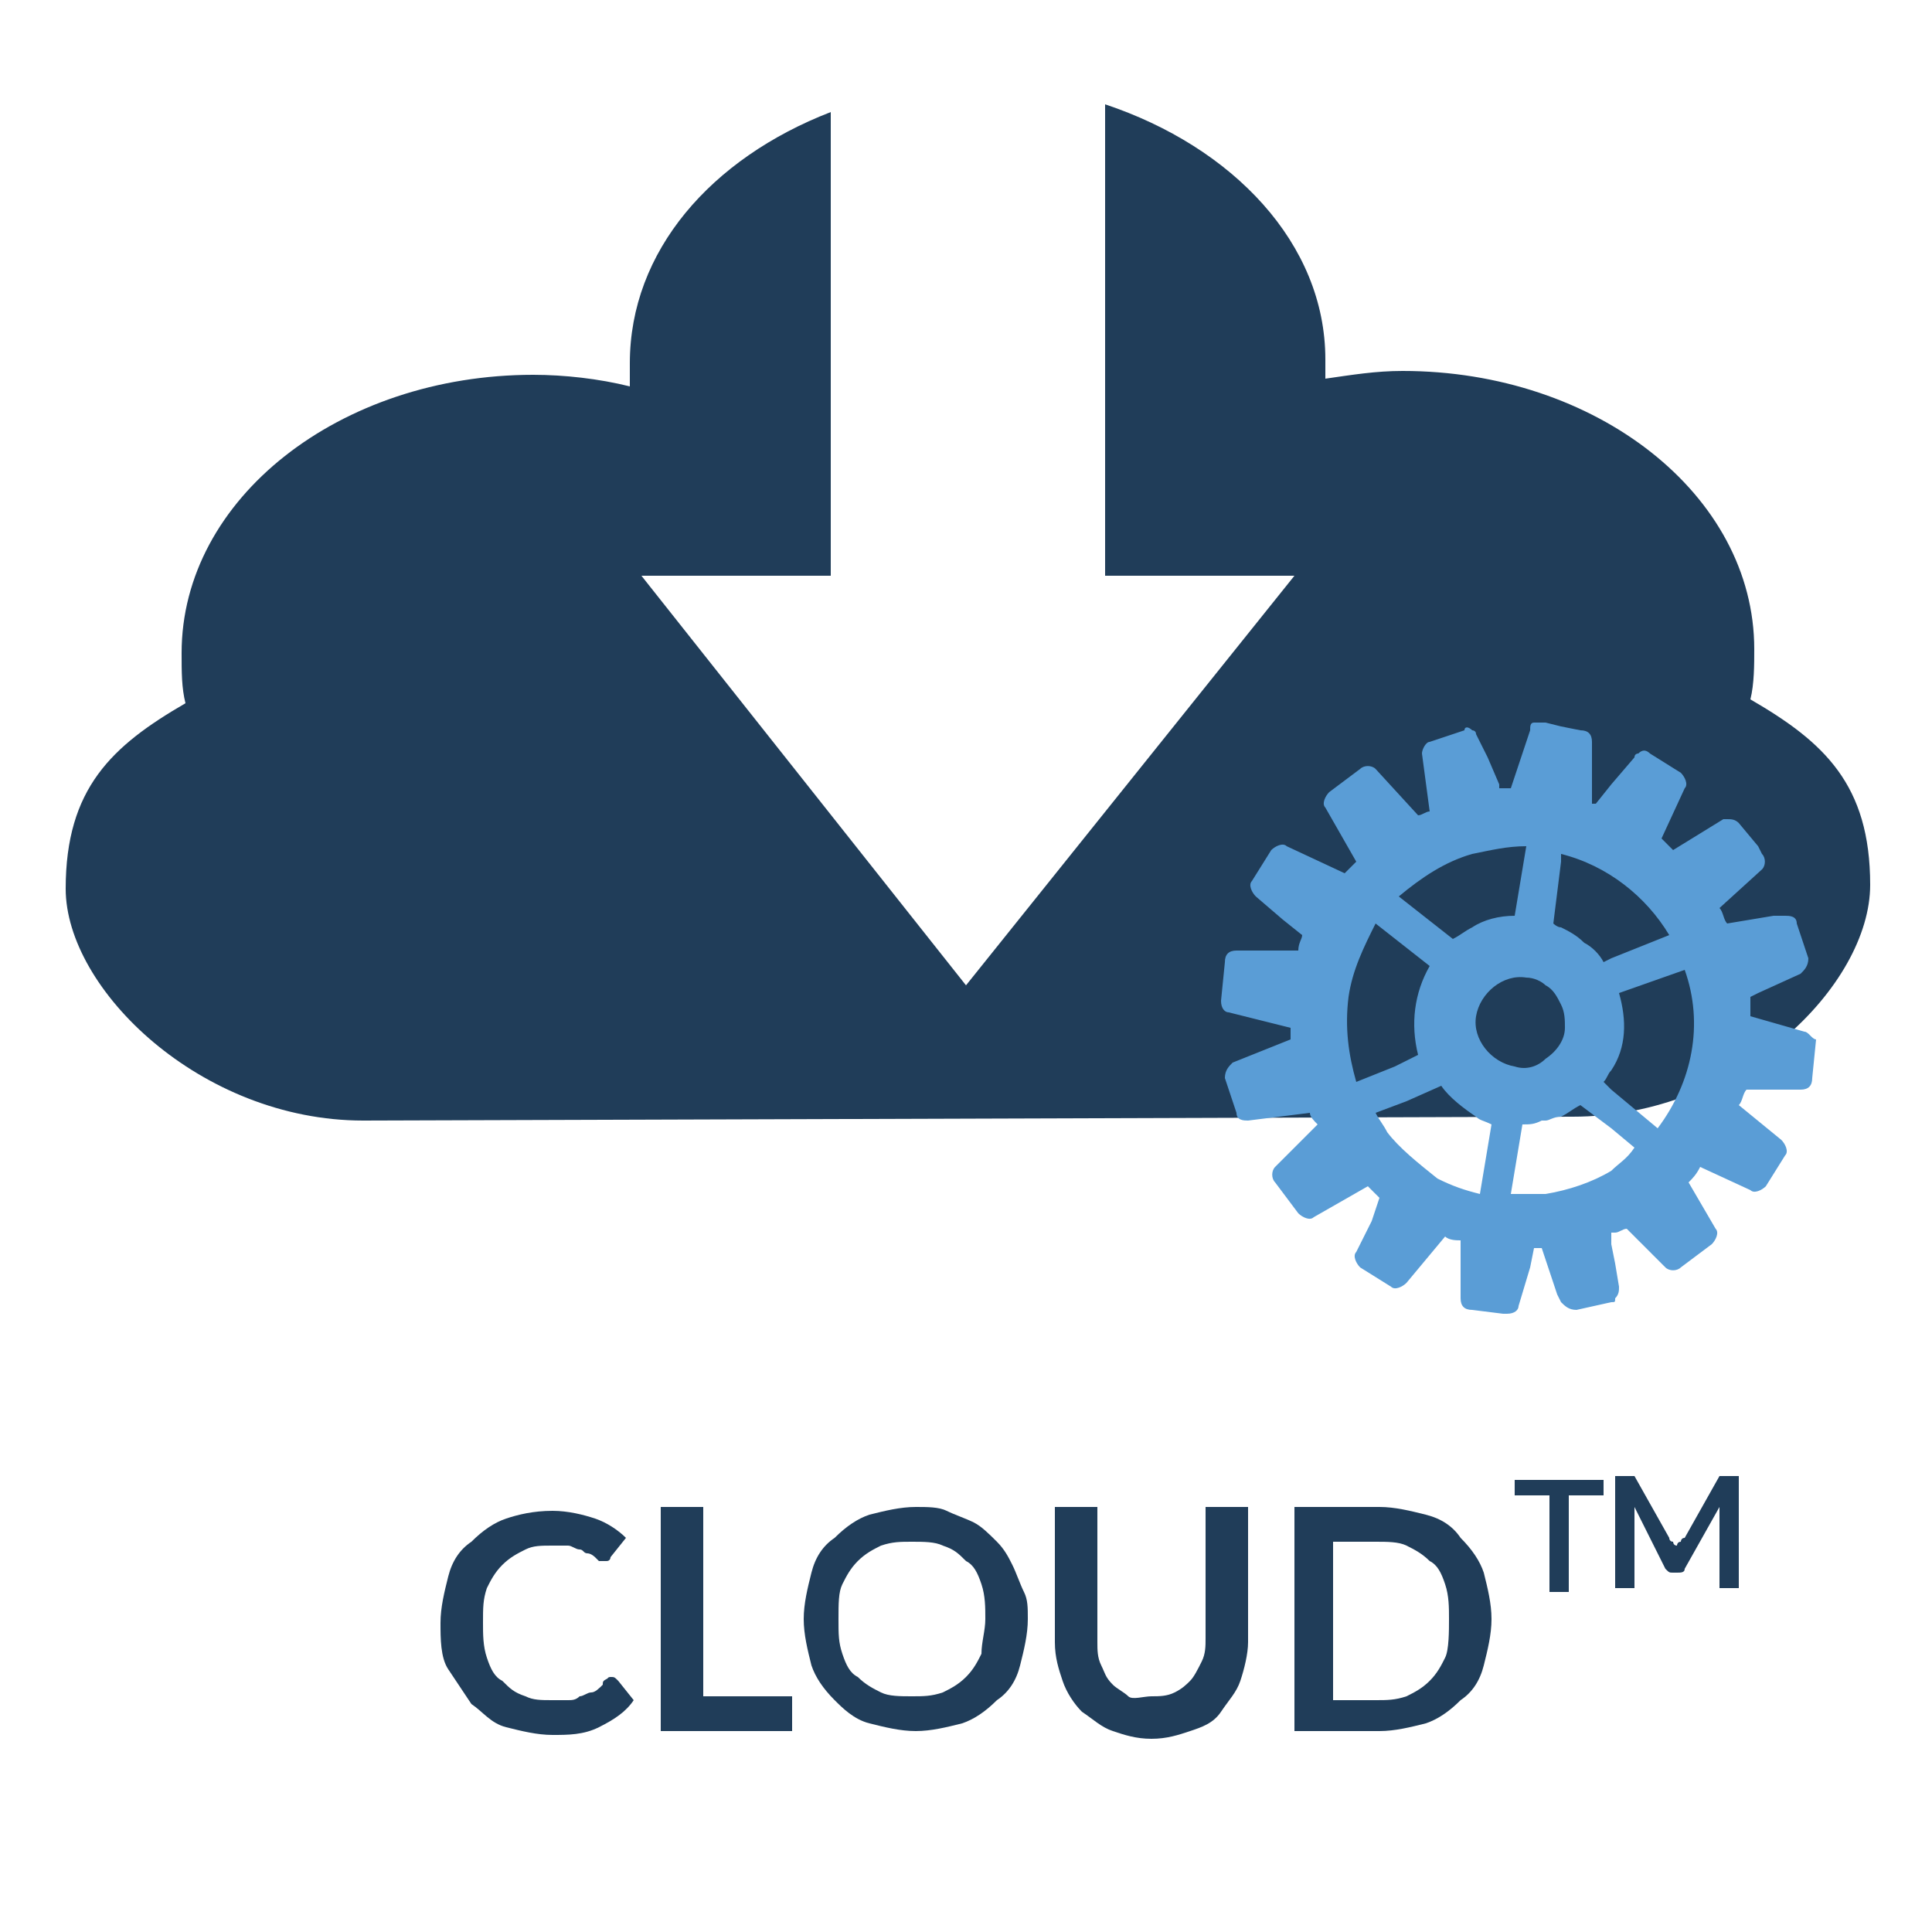
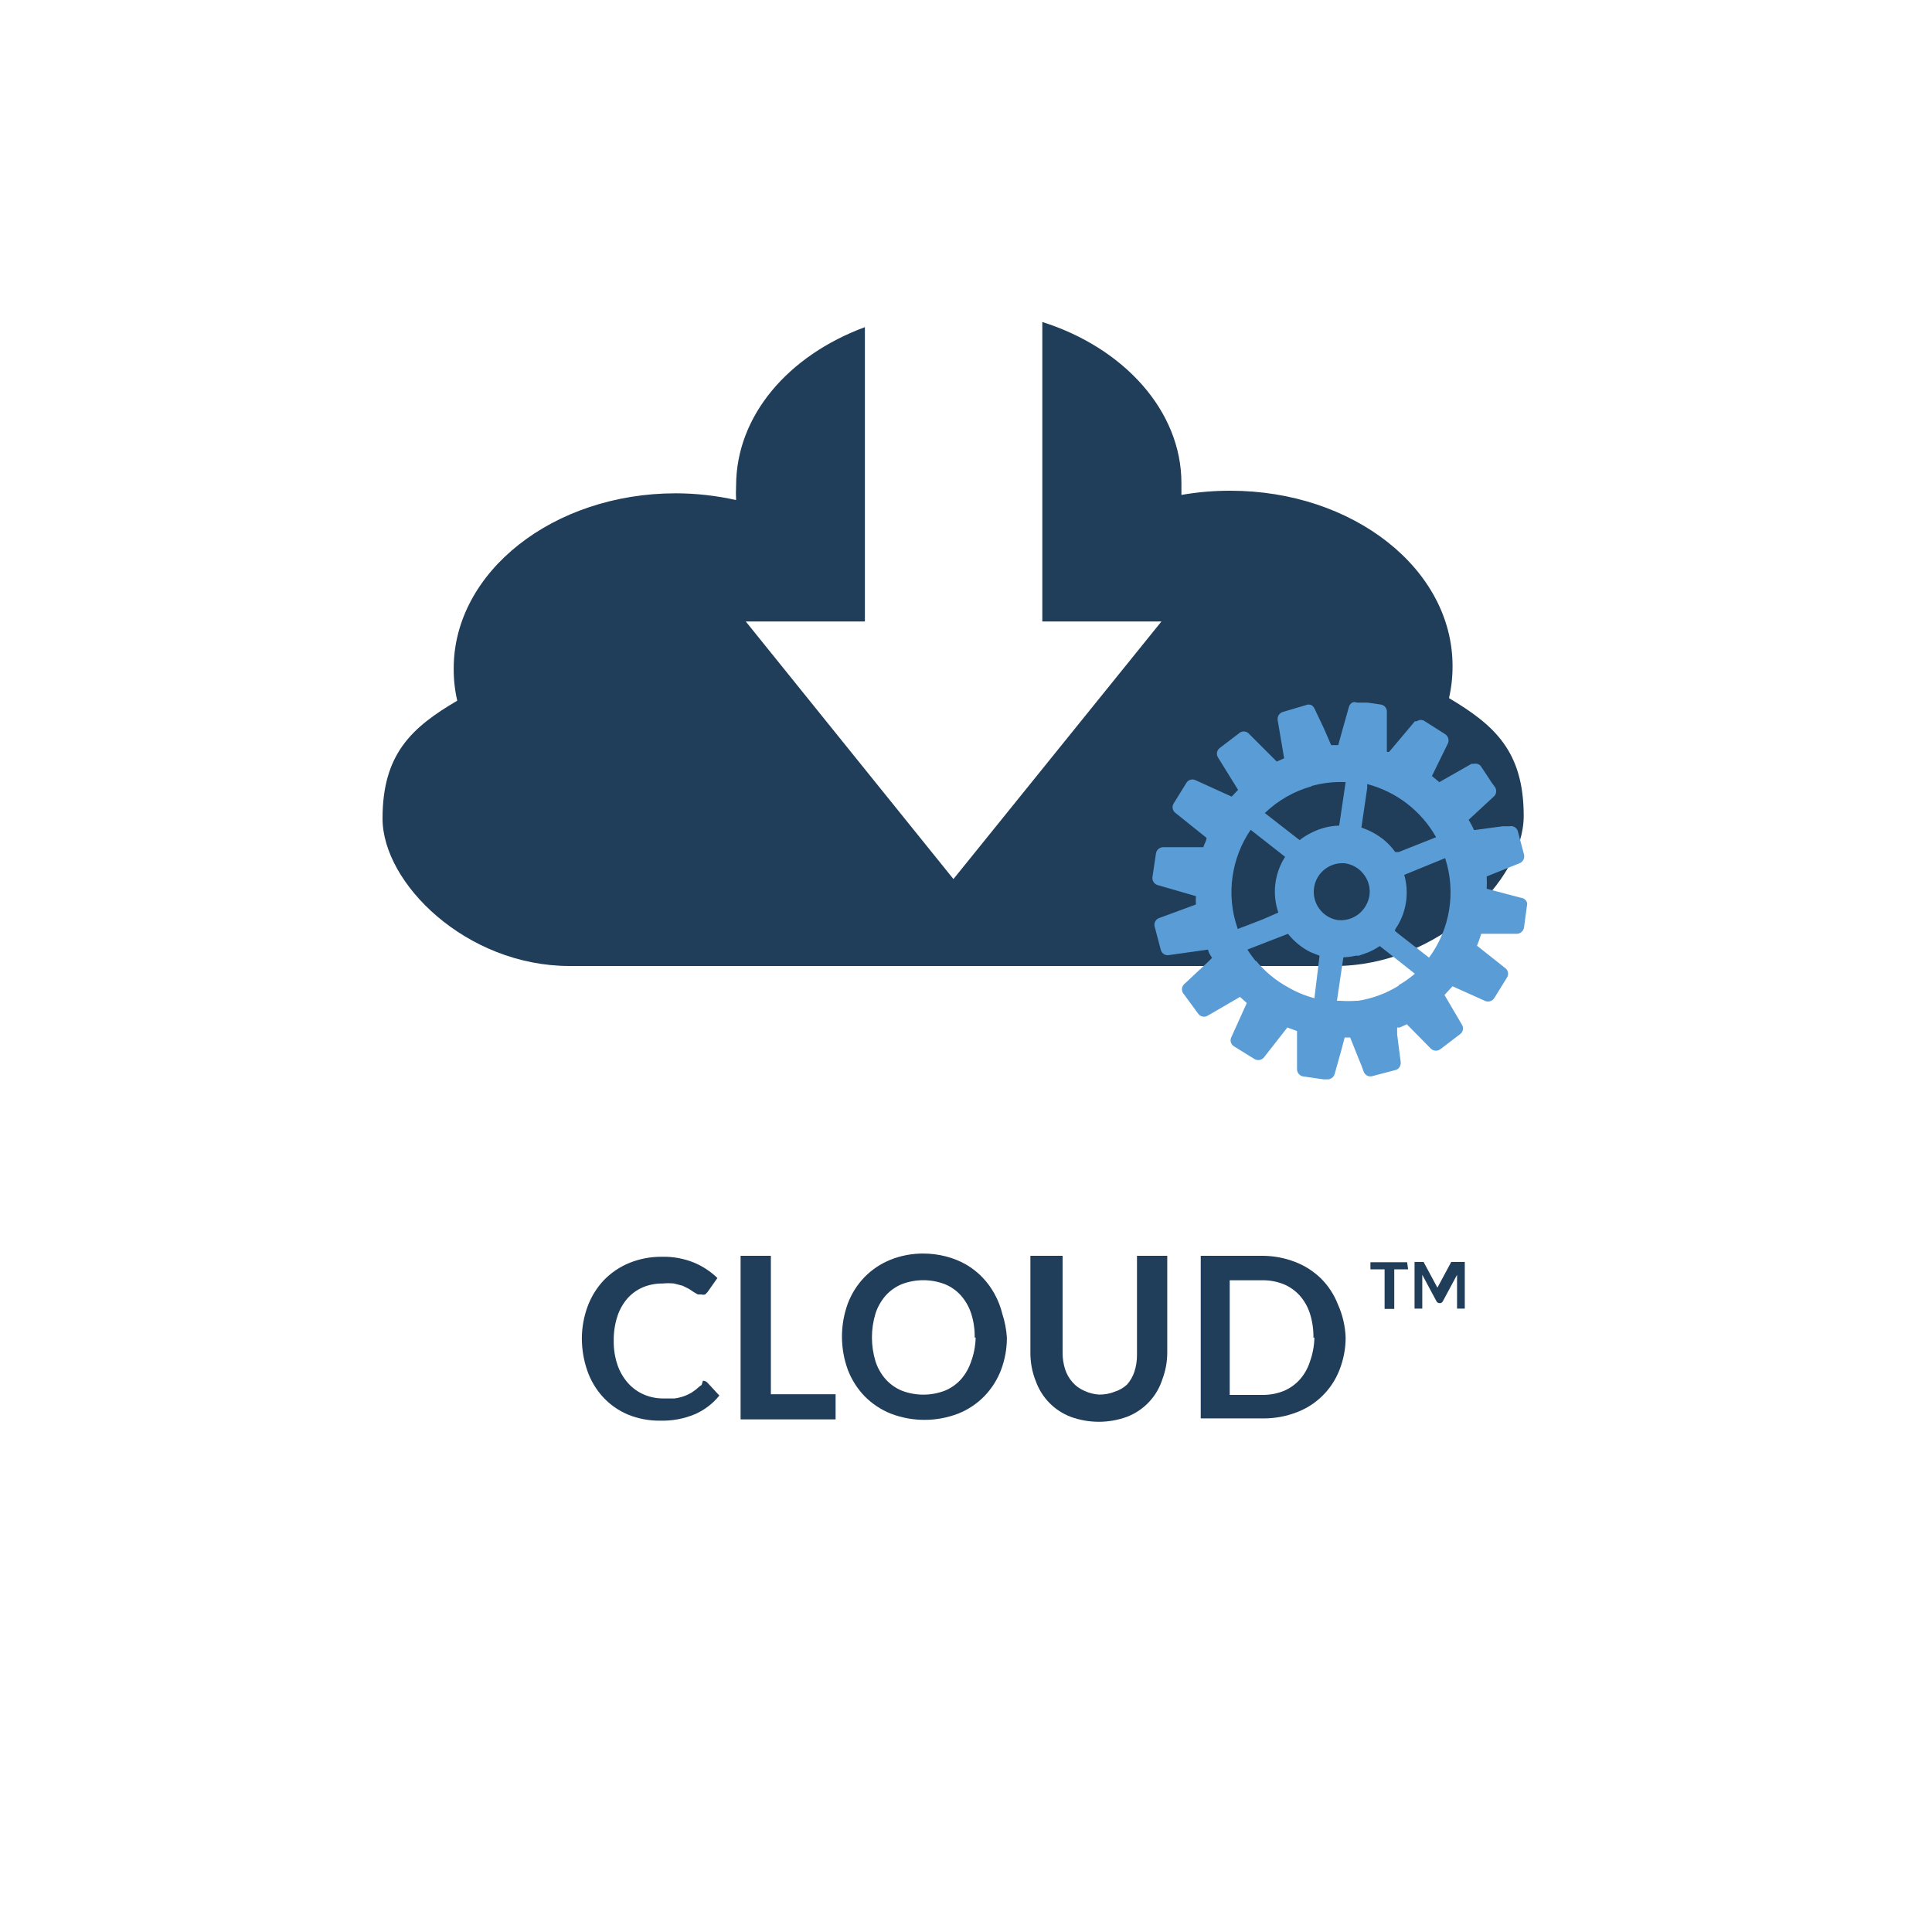
- <svg xmlns="http://www.w3.org/2000/svg" version="1.1" id="Calque_1" x="0px" y="0px" viewBox="0 0 50 50" style="enable-background:new 0 0 50 50;" xml:space="preserve">
-   <style type="text/css">
- 	.st0{fill:#203D59;}
- 	.st1{fill:#5A9DD6;}
- 	.st2{fill:none;}
- 	.st3{enable-background:new    ;}
- </style>
-   <path class="st0" d="M9.4,29c-4.2,0-7.7-3.4-7.7-6s1.2-3.7,3.1-4.8c-0.1-0.4-0.1-0.8-0.1-1.3c0-4,4.1-7.2,9.1-7.2  c0.8,0,1.7,0.1,2.5,0.3c0-0.2,0-0.4,0-0.6c0-2.9,2.1-5.3,5.2-6.5v12h-4.9L25,25.5l8.5-10.6h-4.9V2.7c3.3,1.1,5.7,3.6,5.7,6.6  c0,0.2,0,0.3,0,0.5c0.7-0.1,1.3-0.2,2-0.2c5,0,9.1,3.2,9.1,7.2c0,0.4,0,0.9-0.1,1.3c1.9,1.1,3.1,2.2,3.1,4.8s-3.4,6-7.7,6L9.4,29z" />
-   <path class="st1" d="M46.7,26.7l-1.4-0.4l0,0c0-0.2,0-0.3,0-0.5l0.2-0.1l1.1-0.5c0.1-0.1,0.2-0.2,0.2-0.4l-0.3-0.9  c0-0.2-0.2-0.2-0.3-0.2h-0.3l-1.2,0.2c-0.1-0.1-0.1-0.3-0.2-0.4l1.1-1c0.1-0.1,0.1-0.3,0-0.4l-0.1-0.2L45,21.3  c-0.1-0.1-0.2-0.1-0.3-0.1h-0.1L43.3,22c-0.1-0.1-0.2-0.2-0.3-0.3l0.6-1.3c0.1-0.1,0-0.3-0.1-0.4l-0.8-0.5c-0.1-0.1-0.2-0.1-0.3,0  c0,0-0.1,0-0.1,0.1l-0.6,0.7l-0.4,0.5l0,0h-0.1v-1.6c0-0.2-0.1-0.3-0.3-0.3l-0.5-0.1L40,18.7h-0.1c-0.1,0-0.1,0-0.2,0  c-0.1,0-0.1,0.1-0.1,0.2l-0.3,0.9l-0.2,0.6c-0.1,0-0.2,0-0.3,0c0,0,0,0,0-0.1l-0.3-0.7l0,0L38.2,19c0-0.1-0.1-0.1-0.1-0.1  c-0.1-0.1-0.2-0.1-0.2,0L37,19.2c-0.1,0-0.2,0.2-0.2,0.3L37,21c-0.1,0-0.2,0.1-0.3,0.1l0,0l-1.1-1.2c-0.1-0.1-0.3-0.1-0.4,0  l-0.8,0.6c-0.1,0.1-0.2,0.3-0.1,0.4l0.8,1.4c-0.1,0.1-0.2,0.2-0.3,0.3l0,0l-1.5-0.7c-0.1-0.1-0.3,0-0.4,0.1l-0.5,0.8  c-0.1,0.1,0,0.3,0.1,0.4l0.7,0.6l0.5,0.4l0,0c0,0.1-0.1,0.2-0.1,0.4l0,0H32c-0.2,0-0.3,0.1-0.3,0.3l-0.1,1c0,0.2,0.1,0.3,0.2,0.3  l1.6,0.4l0,0c0,0.1,0,0.2,0,0.3l0,0l-1.5,0.6c-0.1,0.1-0.2,0.2-0.2,0.4l0.3,0.9c0,0.2,0.2,0.2,0.3,0.2l1.6-0.2  c0,0.1,0.1,0.2,0.2,0.3L34,29.2l-1,1c-0.1,0.1-0.1,0.3,0,0.4l0.6,0.8c0.1,0.1,0.3,0.2,0.4,0.1l1.4-0.8c0.1,0.1,0.2,0.2,0.3,0.3  l-0.2,0.6l-0.4,0.8c-0.1,0.1,0,0.3,0.1,0.4l0.8,0.5c0.1,0.1,0.3,0,0.4-0.1l1-1.2c0.1,0.1,0.3,0.1,0.4,0.1v1.5c0,0.2,0.1,0.3,0.3,0.3  l0.8,0.1H39c0.2,0,0.3-0.1,0.3-0.2l0.3-1l0.1-0.5c0.1,0,0.2,0,0.2,0l0.3,0.9l0.1,0.3l0.1,0.2c0.1,0.1,0.2,0.2,0.4,0.2l0.9-0.2  c0.1,0,0.1,0,0.1-0.1c0.1-0.1,0.1-0.2,0.1-0.3l-0.1-0.6l-0.1-0.5v-0.3h0.1c0.1,0,0.2-0.1,0.3-0.1l0,0l1,1c0.1,0.1,0.3,0.1,0.4,0  l0.8-0.6c0.1-0.1,0.2-0.3,0.1-0.4l-0.7-1.2c0.1-0.1,0.2-0.2,0.3-0.4l1.3,0.6c0.1,0.1,0.3,0,0.4-0.1l0.5-0.8c0.1-0.1,0-0.3-0.1-0.4  L45,28.6c0.1-0.1,0.1-0.3,0.2-0.4h1.4c0.2,0,0.3-0.1,0.3-0.3l0.1-1C46.9,26.9,46.8,26.7,46.7,26.7z M43.6,25.1  c0.5,1.4,0.2,2.9-0.7,4.1l-1.2-1L41.5,28c0.1-0.1,0.1-0.2,0.2-0.3c0.4-0.6,0.4-1.3,0.2-2L43.6,25.1z M43.2,24.2l-1.5,0.6l-0.2,0.1  c-0.1-0.2-0.3-0.4-0.5-0.5c-0.2-0.2-0.4-0.3-0.6-0.4c-0.1,0-0.2-0.1-0.2-0.1l0.2-1.6v-0.2C41.6,22.4,42.6,23.2,43.2,24.2L43.2,24.2z   M39.2,27.6c-0.6-0.1-1.1-0.7-1-1.3c0.1-0.6,0.7-1.1,1.3-1c0.2,0,0.4,0.1,0.5,0.2c0.2,0.1,0.3,0.3,0.4,0.5c0.1,0.2,0.1,0.4,0.1,0.6  c0,0.3-0.2,0.6-0.5,0.8C39.8,27.6,39.5,27.7,39.2,27.6L39.2,27.6z M38.1,22.1c0.5-0.1,0.9-0.2,1.4-0.2l-0.3,1.8  c-0.4,0-0.8,0.1-1.1,0.3c-0.2,0.1-0.3,0.2-0.5,0.3l-1.4-1.1C36.8,22.7,37.4,22.3,38.1,22.1L38.1,22.1z M35.1,28  c-0.2-0.7-0.3-1.4-0.2-2.2c0.1-0.7,0.4-1.3,0.7-1.9L37,25c-0.4,0.7-0.5,1.5-0.3,2.3l-0.6,0.3L35.1,28z M35.9,29.3  c-0.1-0.2-0.2-0.3-0.3-0.5l0.8-0.3l0.9-0.4c0.2,0.3,0.6,0.6,0.9,0.8c0.1,0.1,0.2,0.1,0.4,0.2l-0.3,1.8c-0.4-0.1-0.7-0.2-1.1-0.4  C36.7,30.1,36.2,29.7,35.9,29.3L35.9,29.3z M41.7,30.3c-0.5,0.3-1.1,0.5-1.7,0.6h-0.1c-0.2,0-0.5,0-0.7,0h-0.1l0.3-1.8  c0.2,0,0.3,0,0.5-0.1H40c0.1,0,0.2-0.1,0.4-0.1c0.2-0.1,0.3-0.2,0.5-0.3l0.8,0.6l0.6,0.5C42.1,30,41.9,30.1,41.7,30.3z" />
-   <rect y="38.9" class="st2" width="50" height="7" />
-   <g class="st3">
-     <path class="st0" d="M15.8,43.4c0.1,0,0.1,0,0.2,0.1l0.4,0.5c-0.2,0.3-0.5,0.5-0.9,0.7s-0.8,0.2-1.2,0.2c-0.4,0-0.8-0.1-1.2-0.2   s-0.6-0.4-0.9-0.6c-0.2-0.3-0.4-0.6-0.6-0.9s-0.2-0.8-0.2-1.2c0-0.4,0.1-0.8,0.2-1.2s0.3-0.7,0.6-0.9c0.3-0.3,0.6-0.5,0.9-0.6   c0.3-0.1,0.7-0.2,1.2-0.2c0.4,0,0.8,0.1,1.1,0.2s0.6,0.3,0.8,0.5l-0.4,0.5c0,0,0,0.1-0.1,0.1c0,0-0.1,0-0.1,0c0,0-0.1,0-0.1,0   s-0.1-0.1-0.1-0.1s-0.1-0.1-0.2-0.1c-0.1,0-0.1-0.1-0.2-0.1c-0.1,0-0.2-0.1-0.3-0.1c-0.1,0-0.2,0-0.4,0c-0.3,0-0.5,0-0.7,0.1   c-0.2,0.1-0.4,0.2-0.6,0.4c-0.2,0.2-0.3,0.4-0.4,0.6c-0.1,0.3-0.1,0.5-0.1,0.9c0,0.3,0,0.6,0.1,0.9c0.1,0.3,0.2,0.5,0.4,0.6   c0.2,0.2,0.3,0.3,0.6,0.4c0.2,0.1,0.4,0.1,0.7,0.1c0.1,0,0.3,0,0.4,0s0.2,0,0.3-0.1c0.1,0,0.2-0.1,0.3-0.1s0.2-0.1,0.3-0.2   C15.6,43.5,15.6,43.5,15.8,43.4C15.7,43.5,15.7,43.4,15.8,43.4z" />
-     <path class="st0" d="M20.5,43.9v0.9h-3.4V39h1.1v4.9H20.5z" />
-     <path class="st0" d="M26.6,41.9c0,0.4-0.1,0.8-0.2,1.2c-0.1,0.4-0.3,0.7-0.6,0.9c-0.3,0.3-0.6,0.5-0.9,0.6   c-0.4,0.1-0.8,0.2-1.2,0.2c-0.4,0-0.8-0.1-1.2-0.2c-0.4-0.1-0.7-0.4-0.9-0.6c-0.3-0.3-0.5-0.6-0.6-0.9c-0.1-0.4-0.2-0.8-0.2-1.2   c0-0.4,0.1-0.8,0.2-1.2c0.1-0.4,0.3-0.7,0.6-0.9c0.3-0.3,0.6-0.5,0.9-0.6c0.4-0.1,0.8-0.2,1.2-0.2c0.3,0,0.6,0,0.8,0.1   s0.5,0.2,0.7,0.3s0.4,0.3,0.6,0.5c0.2,0.2,0.3,0.4,0.4,0.6c0.1,0.2,0.2,0.5,0.3,0.7S26.6,41.6,26.6,41.9z M25.5,41.9   c0-0.3,0-0.6-0.1-0.9c-0.1-0.3-0.2-0.5-0.4-0.6c-0.2-0.2-0.3-0.3-0.6-0.4c-0.2-0.1-0.5-0.1-0.8-0.1s-0.5,0-0.8,0.1   c-0.2,0.1-0.4,0.2-0.6,0.4c-0.2,0.2-0.3,0.4-0.4,0.6s-0.1,0.5-0.1,0.9s0,0.6,0.1,0.9s0.2,0.5,0.4,0.6c0.2,0.2,0.4,0.3,0.6,0.4   c0.2,0.1,0.5,0.1,0.8,0.1s0.5,0,0.8-0.1c0.2-0.1,0.4-0.2,0.6-0.4c0.2-0.2,0.3-0.4,0.4-0.6C25.4,42.5,25.5,42.2,25.5,41.9z" />
-     <path class="st0" d="M29.8,43.9c0.2,0,0.4,0,0.6-0.1c0.2-0.1,0.3-0.2,0.4-0.3c0.1-0.1,0.2-0.3,0.3-0.5c0.1-0.2,0.1-0.4,0.1-0.6V39   h1.1v3.5c0,0.3-0.1,0.7-0.2,1c-0.1,0.3-0.3,0.5-0.5,0.8s-0.5,0.4-0.8,0.5c-0.3,0.1-0.6,0.2-1,0.2c-0.4,0-0.7-0.1-1-0.2   c-0.3-0.1-0.5-0.3-0.8-0.5c-0.2-0.2-0.4-0.5-0.5-0.8c-0.1-0.3-0.2-0.6-0.2-1V39h1.1v3.5c0,0.2,0,0.4,0.1,0.6   c0.1,0.2,0.1,0.3,0.3,0.5c0.1,0.1,0.3,0.2,0.4,0.3S29.6,43.9,29.8,43.9z" />
-     <path class="st0" d="M38.6,41.9c0,0.4-0.1,0.8-0.2,1.2c-0.1,0.4-0.3,0.7-0.6,0.9c-0.3,0.3-0.6,0.5-0.9,0.6   c-0.4,0.1-0.8,0.2-1.2,0.2h-2.2V39h2.2c0.4,0,0.8,0.1,1.2,0.2c0.4,0.1,0.7,0.3,0.9,0.6c0.3,0.3,0.5,0.6,0.6,0.9   C38.5,41.1,38.6,41.5,38.6,41.9z M37.5,41.9c0-0.3,0-0.6-0.1-0.9s-0.2-0.5-0.4-0.6c-0.2-0.2-0.4-0.3-0.6-0.4   c-0.2-0.1-0.5-0.1-0.8-0.1h-1.1V44h1.1c0.3,0,0.5,0,0.8-0.1c0.2-0.1,0.4-0.2,0.6-0.4c0.2-0.2,0.3-0.4,0.4-0.6S37.5,42.2,37.5,41.9z   " />
-   </g>
-   <rect x="34.4" y="38.1" class="st2" width="15.6" height="4.2" />
-   <g class="st3">
-     <path class="st0" d="M41.5,38.7h-0.9v2.5h-0.5v-2.5h-0.9v-0.4h2.3V38.7z" />
-     <path class="st0" d="M45,38.2v2.9h-0.5v-1.9c0-0.1,0-0.2,0-0.2l-0.9,1.6c0,0.1-0.1,0.1-0.2,0.1h-0.1c-0.1,0-0.1,0-0.2-0.1L42.3,39   c0,0,0,0.1,0,0.1c0,0,0,0.1,0,0.1v1.9h-0.5v-2.9h0.4c0,0,0,0,0.1,0c0,0,0,0,0,0c0,0,0,0,0,0c0,0,0,0,0,0l0.9,1.6c0,0,0,0.1,0.1,0.1   c0,0,0,0.1,0.1,0.1c0,0,0-0.1,0.1-0.1c0,0,0-0.1,0.1-0.1l0.9-1.6c0,0,0,0,0,0c0,0,0,0,0,0c0,0,0,0,0,0c0,0,0,0,0.1,0H45z" />
-   </g>
+ <svg xmlns="http://www.w3.org/2000/svg" id="Calque_1" data-name="Calque 1" viewBox="0 0 60 60">
+   <defs>
+     <style>.cls-1{fill:#203d59;}.cls-2{fill:#5a9dd6;}</style>
+   </defs>
+   <path class="cls-1" d="M17.69,30c-3.21,0-5.81-2.57-5.81-4.58s.91-2.83,2.32-3.66a4.35,4.35,0,0,1-.11-1c0-3,3.09-5.44,6.9-5.44a8.65,8.65,0,0,1,1.87.21,4.34,4.34,0,0,1,0-.44c0-2.18,1.62-4.05,4-4.93v9.14h-3.7l6.45,8,6.46-8h-3.7V10c2.53.8,4.32,2.76,4.32,5,0,.12,0,.24,0,.37a8.7,8.7,0,0,1,1.52-.13c3.81,0,6.9,2.43,6.9,5.44a4.36,4.36,0,0,1-.11,1c1.41.84,2.32,1.65,2.32,3.66S44.65,30,41.45,30Z" />
+   <path class="cls-2" d="M47.23,27.88l-1.06-.28h0a3,3,0,0,0,0-.38l.17-.07.85-.34a.23.23,0,0,0,.14-.27l-.19-.72a.22.22,0,0,0-.26-.16l-.21,0-.89.12a3.31,3.31,0,0,0-.17-.32l.8-.74a.23.23,0,0,0,0-.3l-.1-.14L46,23.81a.21.21,0,0,0-.22-.09l-.08,0-1,.57-.23-.19.49-1a.23.23,0,0,0-.08-.3l-.63-.4a.21.21,0,0,0-.25,0l-.06,0-.47.56-.33.39h0l-.07,0,0-1.23a.22.22,0,0,0-.19-.24l-.41-.06-.28,0h-.05a.19.19,0,0,0-.15,0,.24.24,0,0,0-.1.14l-.2.71-.13.47h-.22v0l-.23-.53v0L40.82,22a.25.25,0,0,0-.09-.1.21.21,0,0,0-.18,0l-.71.21a.23.23,0,0,0-.16.26l.2,1.18-.23.1,0,0-.87-.87a.22.22,0,0,0-.31,0l-.59.45a.22.22,0,0,0-.05.3l.62,1-.2.21h0l-1.12-.51a.22.22,0,0,0-.29.09l-.39.63a.22.22,0,0,0,.06.3l.56.45.4.32h0c0,.09-.07.19-.1.29h0l-1.23,0a.23.23,0,0,0-.24.19l-.11.74a.23.23,0,0,0,.17.25l1.18.34h0a2.17,2.17,0,0,0,0,.26h0L36,28.51a.22.22,0,0,0-.14.27l.19.72a.22.22,0,0,0,.26.16l1.21-.17c0,.09.08.18.12.26l-.09.09-.78.73a.22.22,0,0,0,0,.31l.44.6a.22.22,0,0,0,.3.06l1-.58.21.19-.19.42-.29.64a.22.22,0,0,0,.09.29l.63.39a.23.23,0,0,0,.3-.06l.72-.92.3.11,0,1.17a.23.23,0,0,0,.19.24l.63.09h.1a.23.23,0,0,0,.25-.17l.21-.75.1-.38h.17l.26.65.09.22.07.19a.22.22,0,0,0,.27.14l.72-.19a.19.19,0,0,0,.1-.06.24.24,0,0,0,.06-.19l-.06-.46-.05-.4,0-.21.08,0,.22-.1,0,0,.75.76a.23.23,0,0,0,.31,0l.59-.45a.22.22,0,0,0,.06-.3l-.54-.92.25-.27,1,.45a.23.23,0,0,0,.3-.09l.39-.63a.22.22,0,0,0-.06-.3l-.87-.69A3.47,3.47,0,0,0,46,29h1.09a.23.23,0,0,0,.24-.2l.1-.74A.22.22,0,0,0,47.23,27.88Zm-2.35-1.23a3.42,3.42,0,0,1-.5,3.09L43.43,29l-.11-.09c0-.07.08-.14.11-.21a2,2,0,0,0,.18-1.53ZM44.6,26l-1.16.46-.11,0a2,2,0,0,0-.38-.4,2.17,2.17,0,0,0-.49-.29l-.18-.07.18-1.23,0-.12A3.47,3.47,0,0,1,44.6,26Zm-3.08,2.57a.89.89,0,0,1,.25-1.76.9.9,0,0,1,.41.17.92.92,0,0,1,.28.35.88.88,0,0,1,.07.48.93.93,0,0,1-.34.58.89.89,0,0,1-.67.18Zm-.79-4.16a3.38,3.38,0,0,1,1.06-.12l-.2,1.35a2,2,0,0,0-.86.22,2.09,2.09,0,0,0-.37.23l-1.08-.84a3.43,3.43,0,0,1,1.45-.83Zm-2.29,4.44a3.4,3.4,0,0,1-.16-1.64,3.44,3.44,0,0,1,.56-1.44l1.07.84a2,2,0,0,0-.21,1.73l-.48.21Zm.56,1a3.35,3.35,0,0,1-.26-.36l.59-.23L40,29a2.07,2.07,0,0,0,.7.57l.28.11L40.82,31a3.33,3.33,0,0,1-.82-.34,3.42,3.42,0,0,1-1-.83Zm4.44.76a3.39,3.39,0,0,1-1.26.47h-.05a3.65,3.65,0,0,1-.51,0h-.1l.2-1.35a1.88,1.88,0,0,0,.38-.05l.1,0,.28-.1a2,2,0,0,0,.37-.2l.61.48.48.38A3.5,3.5,0,0,1,43.43,30.6Z" />
+   <path class="cls-1" d="M21.83,42.88a.19.19,0,0,1,.14.06l.37.4a2,2,0,0,1-.76.58,2.61,2.61,0,0,1-1.08.2,2.55,2.55,0,0,1-1-.19,2.22,2.22,0,0,1-.77-.54,2.34,2.34,0,0,1-.49-.82,3.07,3.07,0,0,1-.17-1,2.89,2.89,0,0,1,.18-1,2.4,2.4,0,0,1,.51-.82,2.32,2.32,0,0,1,.79-.53,2.62,2.62,0,0,1,1-.19,2.5,2.5,0,0,1,1,.18,2.35,2.35,0,0,1,.73.48l-.31.44-.07.07a.2.2,0,0,1-.12,0l-.11,0-.12-.07-.15-.1-.2-.1-.27-.07a1.83,1.83,0,0,0-.35,0,1.56,1.56,0,0,0-.62.12,1.35,1.35,0,0,0-.48.35,1.6,1.6,0,0,0-.31.56,2.34,2.34,0,0,0-.11.75,2.23,2.23,0,0,0,.12.76,1.67,1.67,0,0,0,.33.56,1.4,1.4,0,0,0,.49.35,1.5,1.5,0,0,0,.6.12l.35,0a1.46,1.46,0,0,0,.29-.07,1.27,1.27,0,0,0,.25-.12,1.55,1.55,0,0,0,.23-.18l.07-.05Z" />
+   <path class="cls-1" d="M25.95,43.3v.78H23V39h.94V43.3Z" />
+   <path class="cls-1" d="M31.27,41.54a2.83,2.83,0,0,1-.18,1,2.41,2.41,0,0,1-.52.82,2.36,2.36,0,0,1-.81.54,2.92,2.92,0,0,1-2.1,0,2.38,2.38,0,0,1-.81-.54,2.43,2.43,0,0,1-.52-.82,3,3,0,0,1,0-2.06,2.42,2.42,0,0,1,.52-.82,2.38,2.38,0,0,1,.81-.54,2.73,2.73,0,0,1,1-.19,2.84,2.84,0,0,1,.72.09,2.55,2.55,0,0,1,.62.25,2.31,2.31,0,0,1,.51.4,2.39,2.39,0,0,1,.38.52,2.54,2.54,0,0,1,.24.62A3,3,0,0,1,31.27,41.54Zm-1,0a2.32,2.32,0,0,0-.11-.75,1.6,1.6,0,0,0-.32-.56,1.36,1.36,0,0,0-.5-.35,1.87,1.87,0,0,0-1.33,0,1.37,1.37,0,0,0-.5.35,1.59,1.59,0,0,0-.32.56,2.55,2.55,0,0,0,0,1.49,1.57,1.57,0,0,0,.32.56,1.39,1.39,0,0,0,.5.35,1.87,1.87,0,0,0,1.33,0,1.37,1.37,0,0,0,.5-.35,1.59,1.59,0,0,0,.32-.56A2.32,2.32,0,0,0,30.3,41.54Z" />
+   <path class="cls-1" d="M34.13,43.31a1.25,1.25,0,0,0,.49-.09A1,1,0,0,0,35,43a1.14,1.14,0,0,0,.23-.4,1.64,1.64,0,0,0,.08-.52V39h.94v3a2.34,2.34,0,0,1-.15.83A1.85,1.85,0,0,1,35,44a2.55,2.55,0,0,1-1.75,0,1.85,1.85,0,0,1-1.08-1.1A2.34,2.34,0,0,1,32,42V39H33v3a1.65,1.65,0,0,0,.08.53,1.14,1.14,0,0,0,.23.4,1,1,0,0,0,.36.26A1.25,1.25,0,0,0,34.13,43.31Z" />
+   <path class="cls-1" d="M41.79,41.54a2.74,2.74,0,0,1-.19,1,2.29,2.29,0,0,1-1.33,1.32,2.85,2.85,0,0,1-1,.19H37.29V39h1.93a2.82,2.82,0,0,1,1,.19,2.36,2.36,0,0,1,.81.52,2.32,2.32,0,0,1,.52.8A2.74,2.74,0,0,1,41.79,41.54Zm-1,0a2.37,2.37,0,0,0-.11-.75,1.55,1.55,0,0,0-.32-.56,1.39,1.39,0,0,0-.5-.35,1.73,1.73,0,0,0-.67-.12h-1v3.56h1a1.73,1.73,0,0,0,.67-.12,1.39,1.39,0,0,0,.5-.35,1.55,1.55,0,0,0,.32-.56A2.37,2.37,0,0,0,40.82,41.54Z" />
+   <path class="cls-1" d="M43.73,39.42H43.3v1.23H43V39.42h-.44v-.22h1.14Z" />
+   <path class="cls-1" d="M45.49,39.19v1.45h-.24v-.93s0-.08,0-.12l-.44.82a.1.1,0,0,1-.1.06h0a.1.1,0,0,1-.1-.06l-.44-.82v.06s0,0,0,.06v.93h-.24V39.19h.28l0,0,.43.8,0,.07,0,.07,0-.07,0-.07.43-.8,0,0h.28Z" />
</svg>
